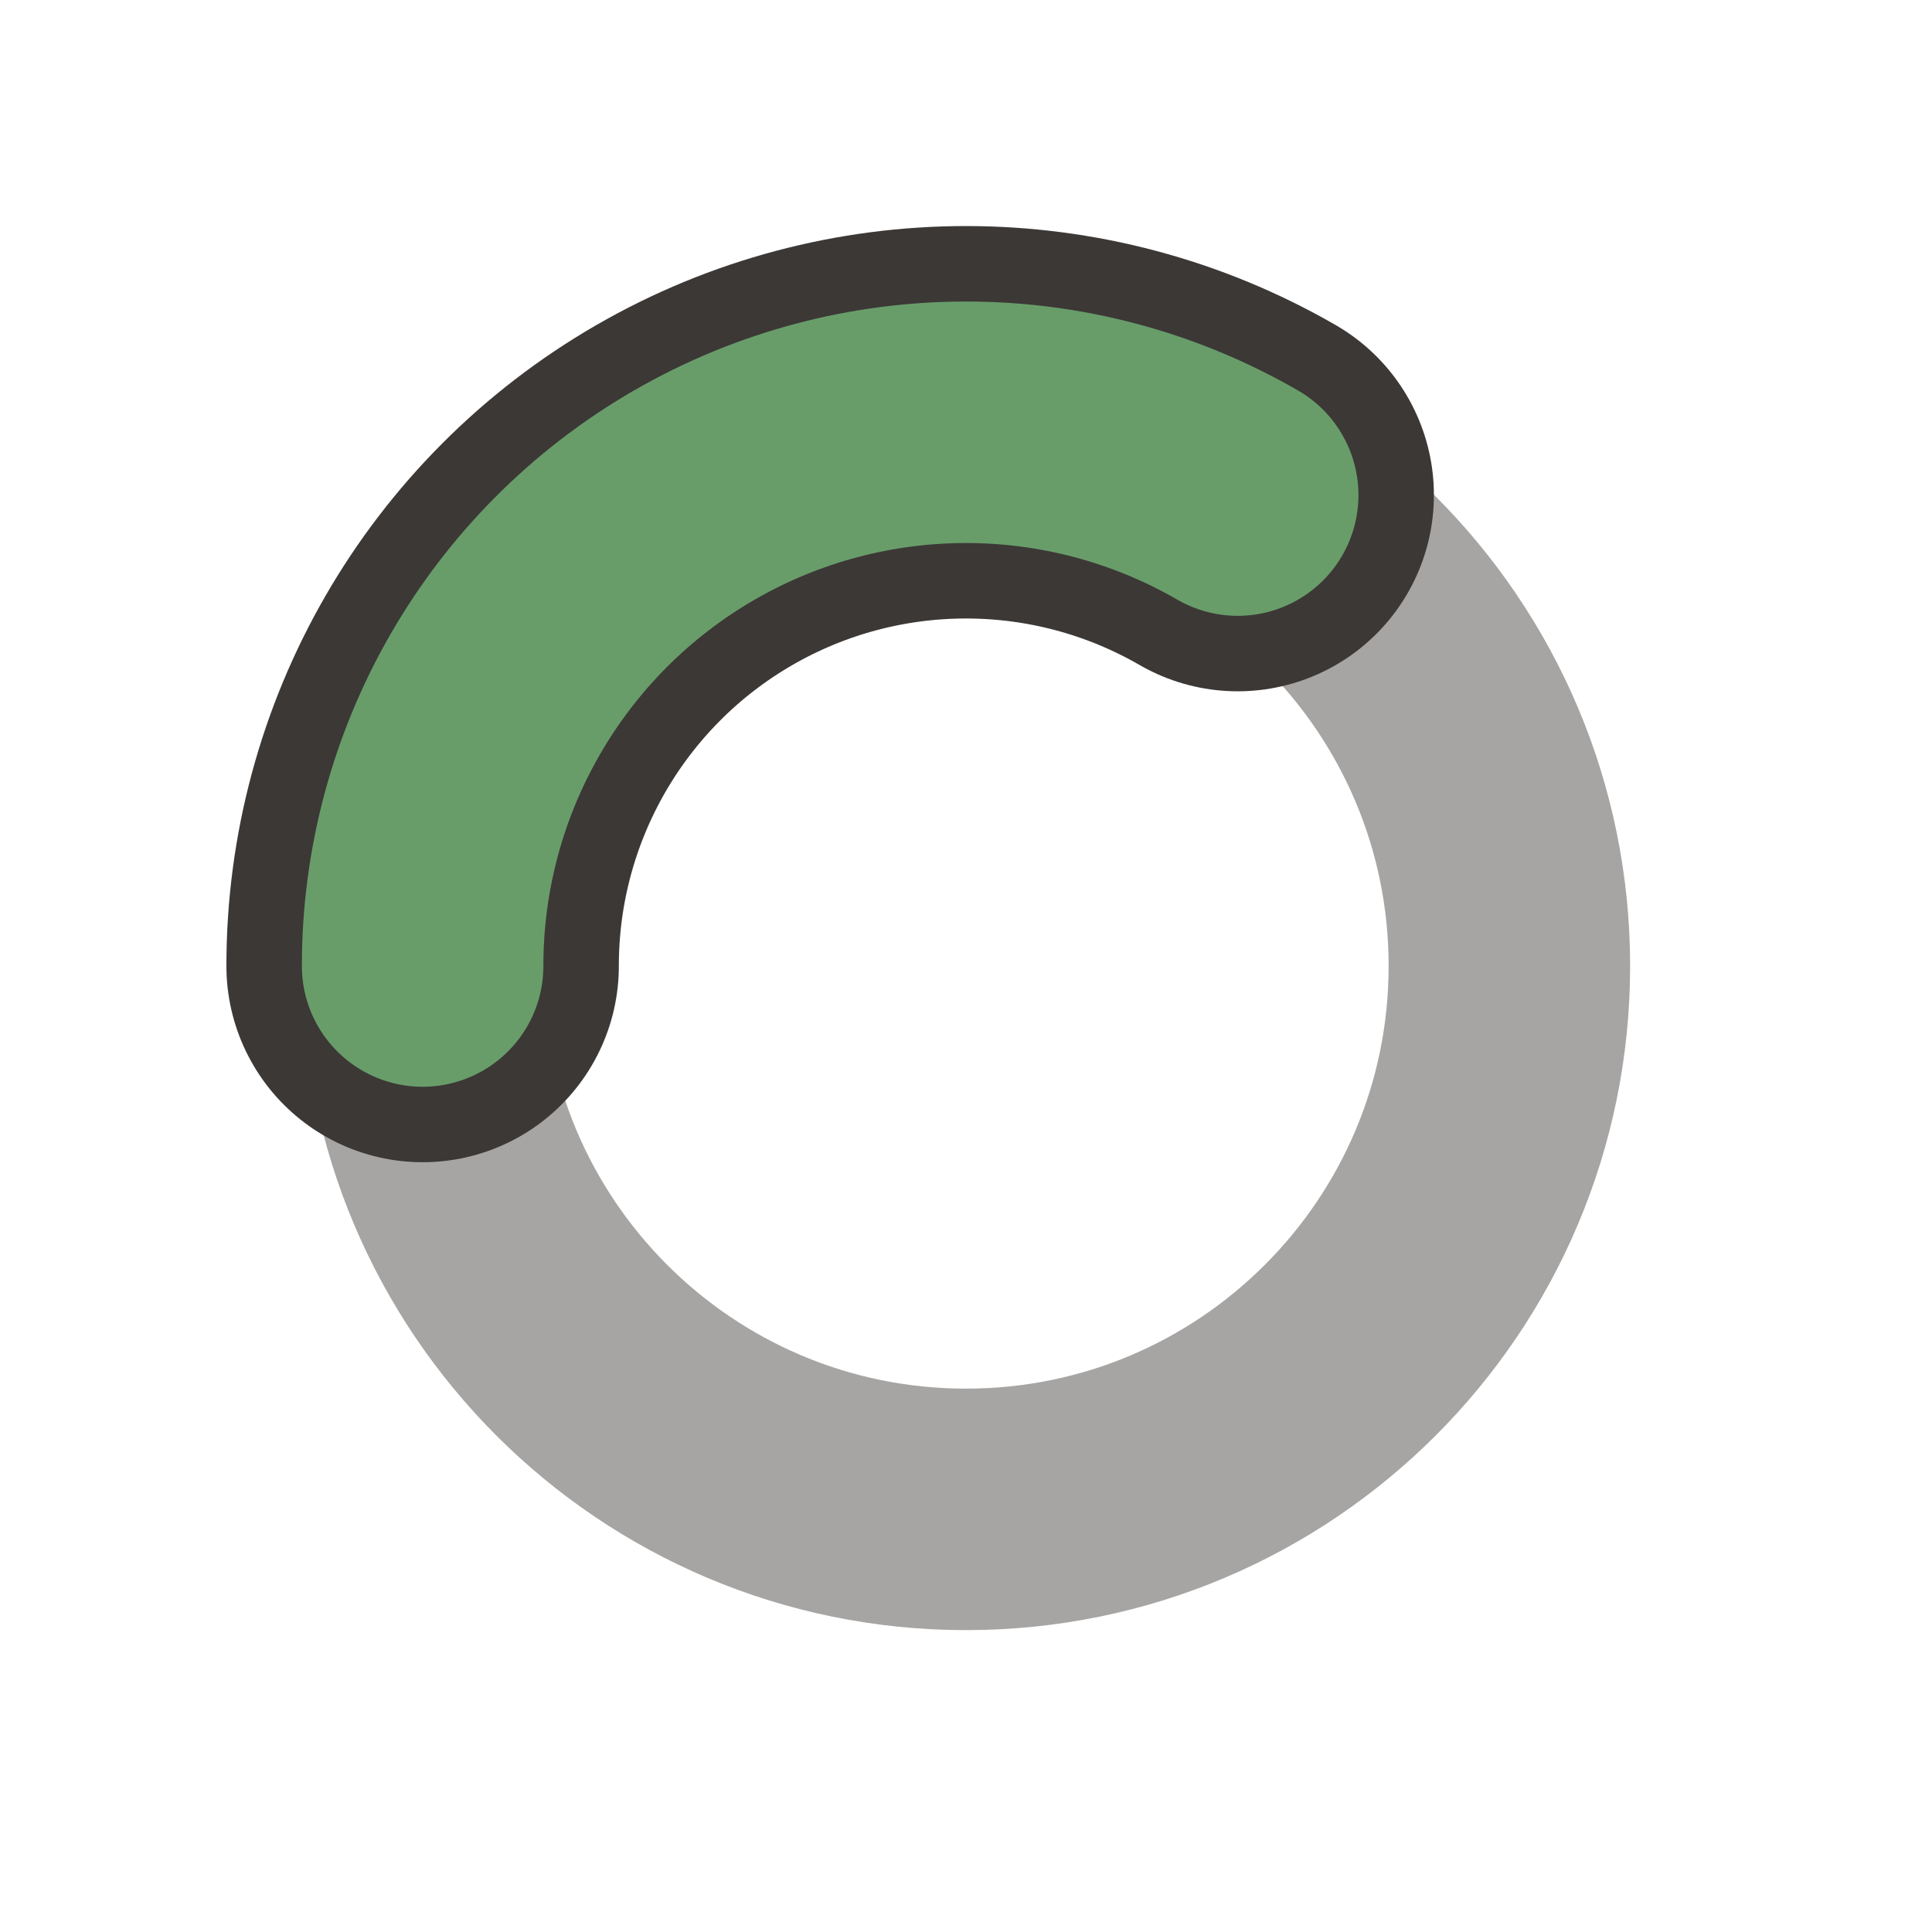
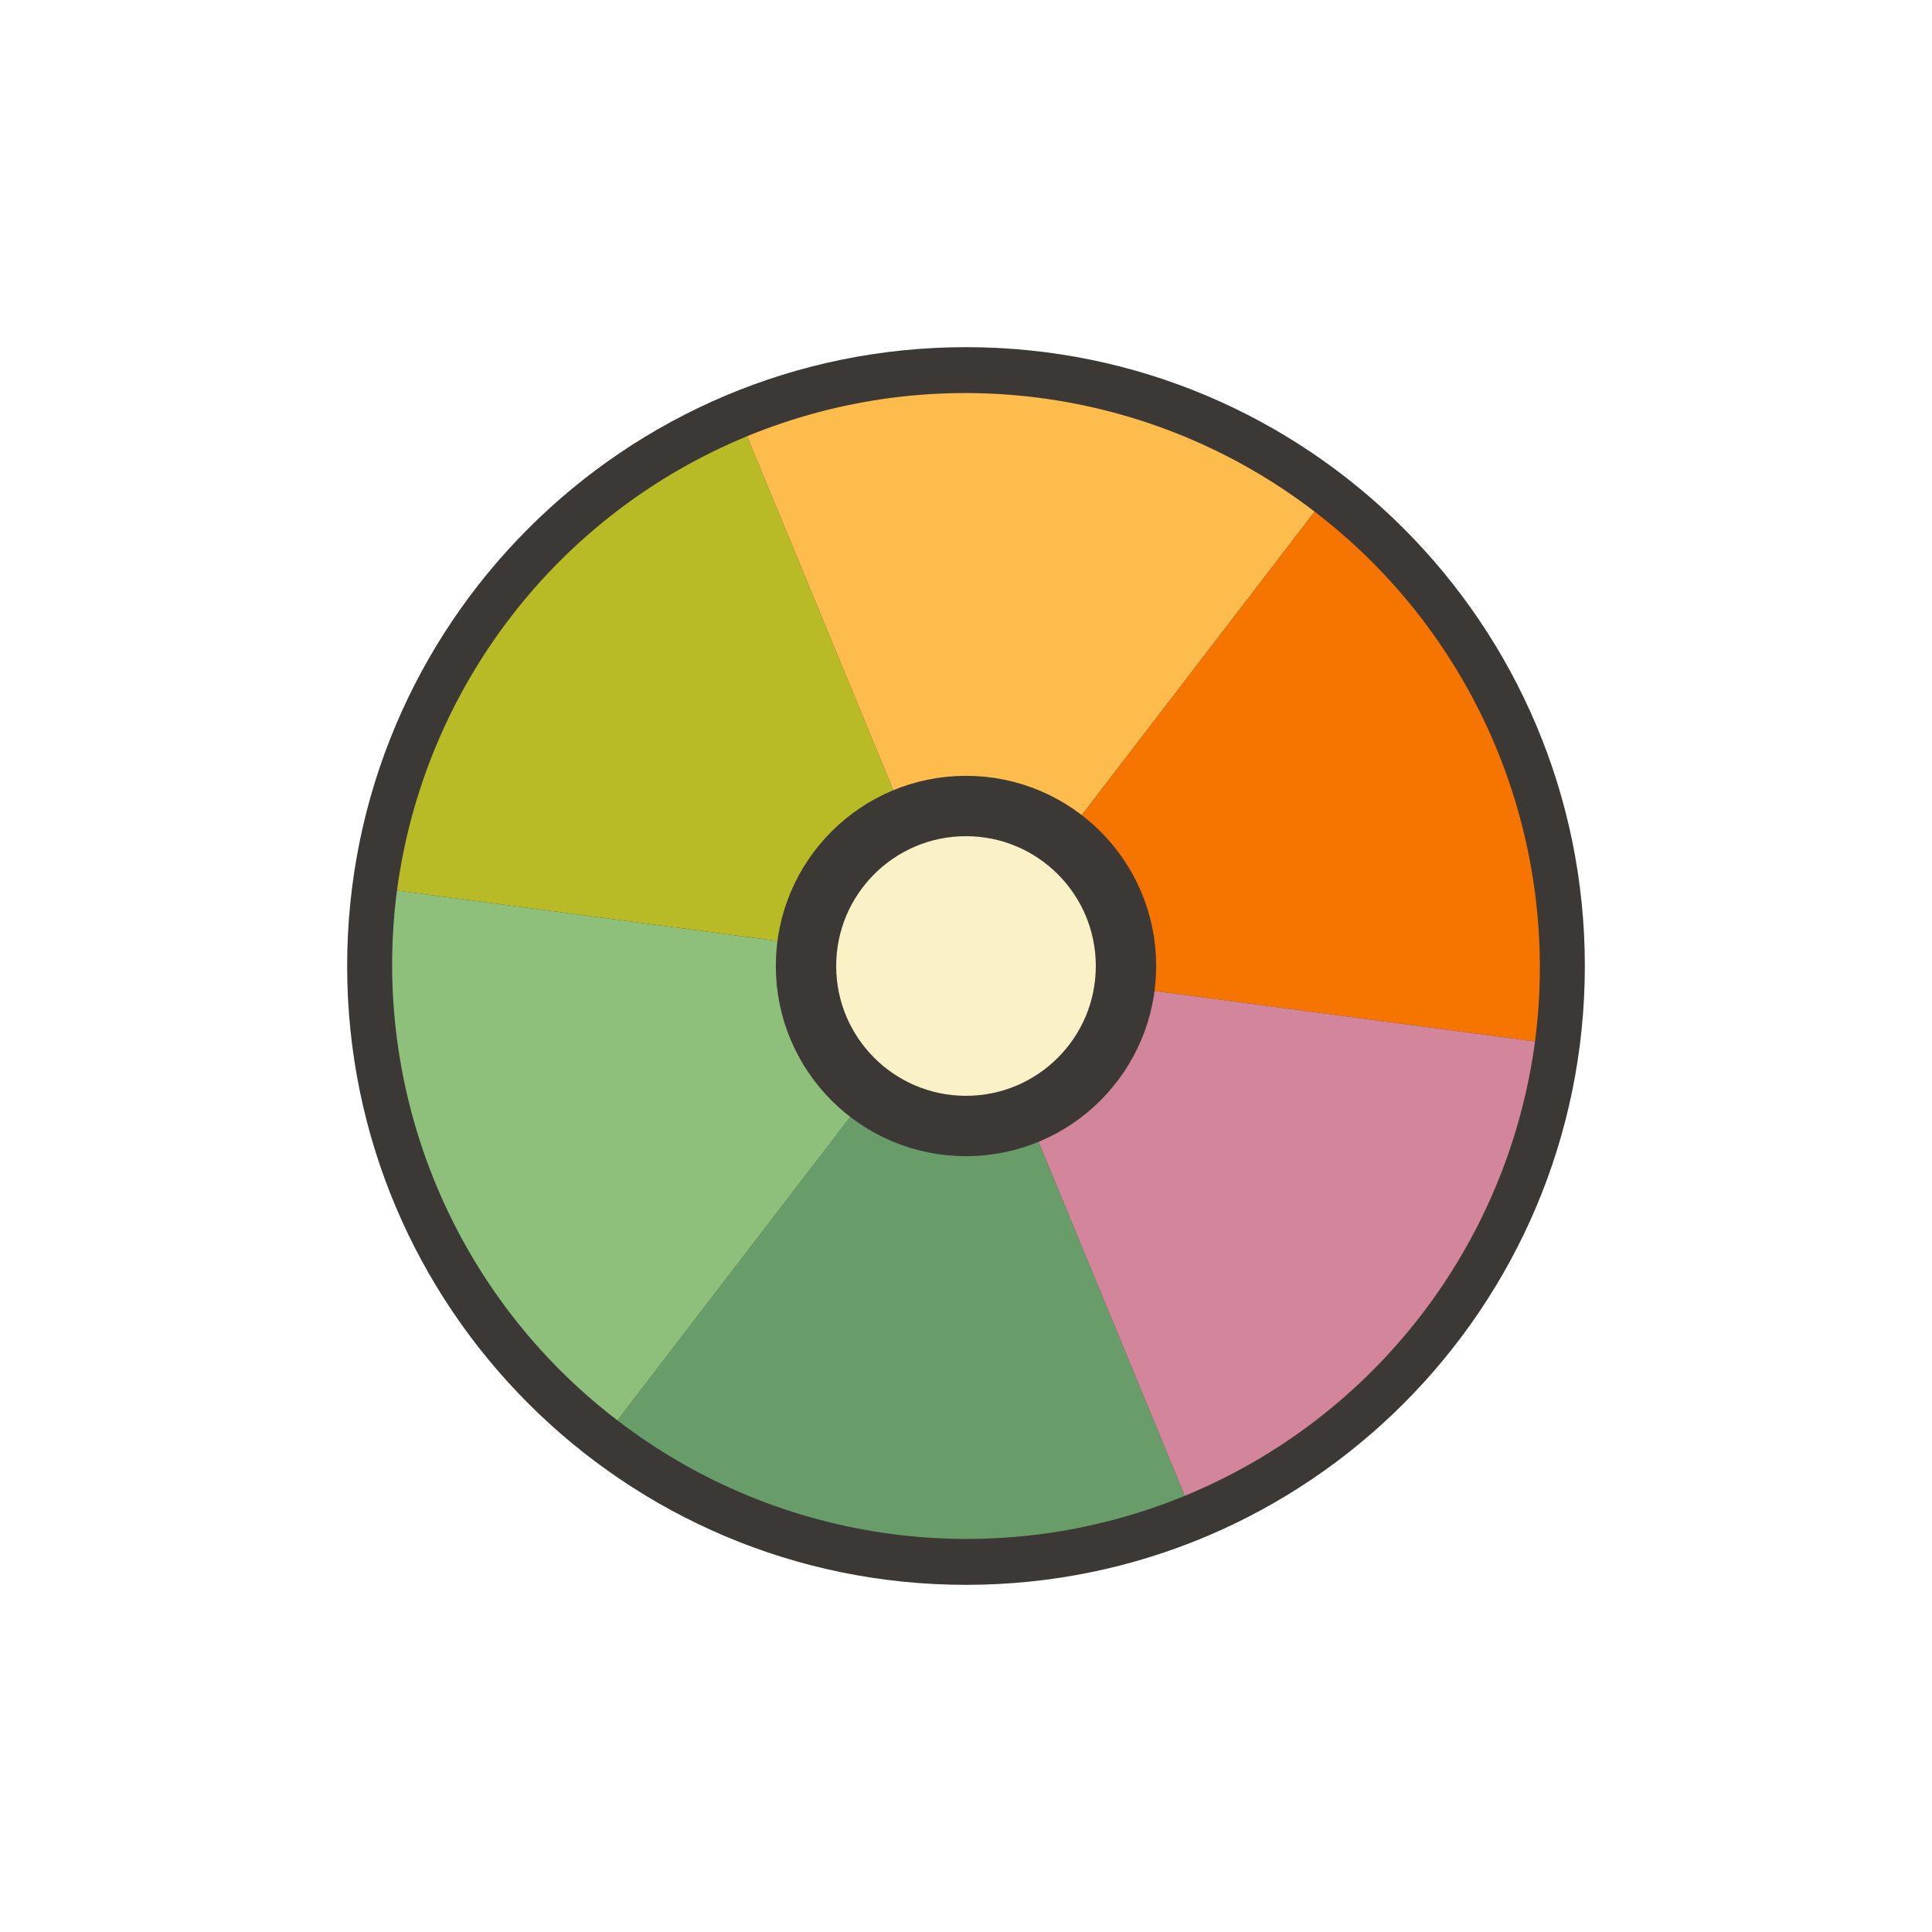
<svg xmlns="http://www.w3.org/2000/svg" viewBox="0 0 128 128" width="128" height="128">
-   <circle cx="64" cy="64" r="36" fill="none" stroke="#3c3836" stroke-width="16" opacity="0.45" />
-   <path d="M 28.0 64.0 A 36 36 0 0 1 82.0 32.8" fill="none" stroke="#3c3836" stroke-width="26" stroke-linecap="round" />
-   <path d="M 28.0 64.0 A 36 36 0 0 1 82.0 32.8" fill="none" stroke="#689d6a" stroke-width="16" stroke-linecap="round" />
+   <circle cx="64" cy="64" r="41" fill="#3c3836" />
+   <path d="M 64 64 L 78.5 99.1 A 38 38 0 0 1 40.9 94.1 Z" fill="#689d6a" />
+   <path d="M 64 64 L 40.9 94.1 A 38 38 0 0 1 26.3 59.0 Z" fill="#8ec07c" />
+   <path d="M 64 64 L 26.3 59.0 A 38 38 0 0 1 49.5 28.9 Z" fill="#b8bb26" />
+   <path d="M 64 64 L 49.5 28.9 A 38 38 0 0 1 87.1 33.9 Z" fill="#fdbc4b" />
+   <path d="M 64 64 L 87.1 33.9 A 38 38 0 0 1 101.7 69.0 Z" fill="#f67400" />
+   <path d="M 64 64 L 101.7 69.0 A 38 38 0 0 1 78.5 99.1 Z" fill="#d3869b" />
+   <circle cx="64" cy="64" r="10.6" fill="#fbf1c7" stroke="#3c3836" stroke-width="4" />
</svg>
